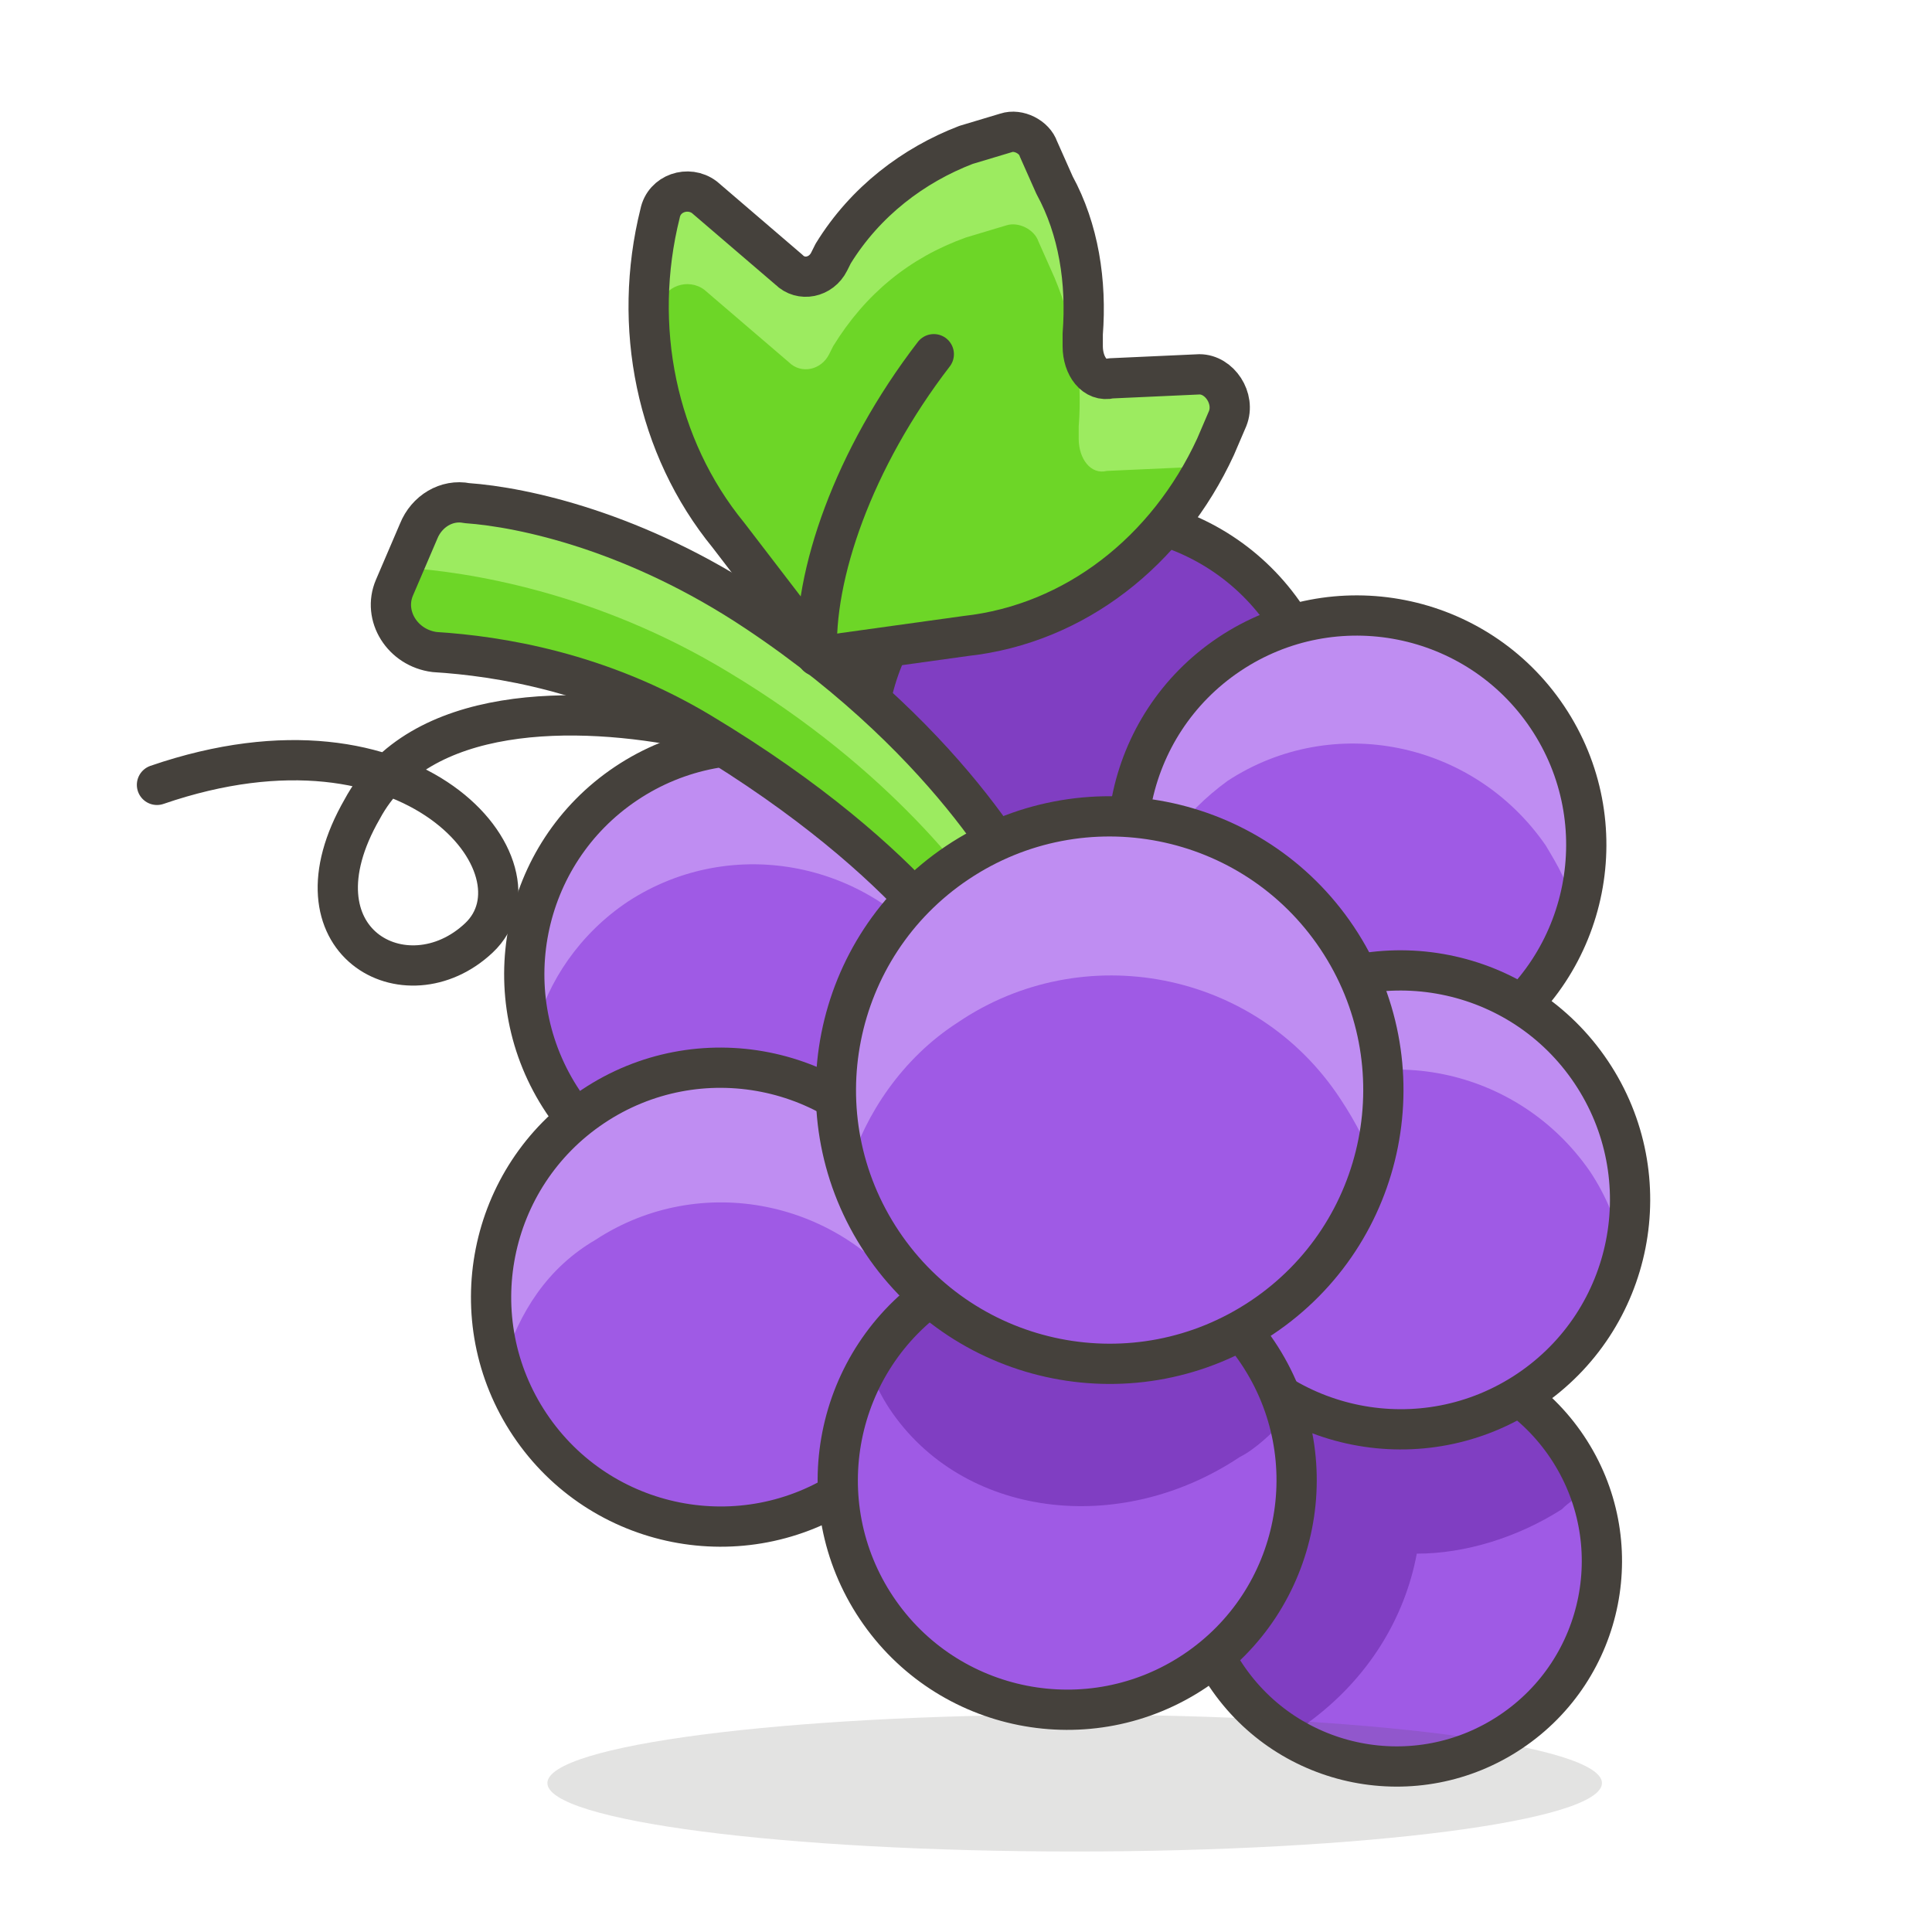
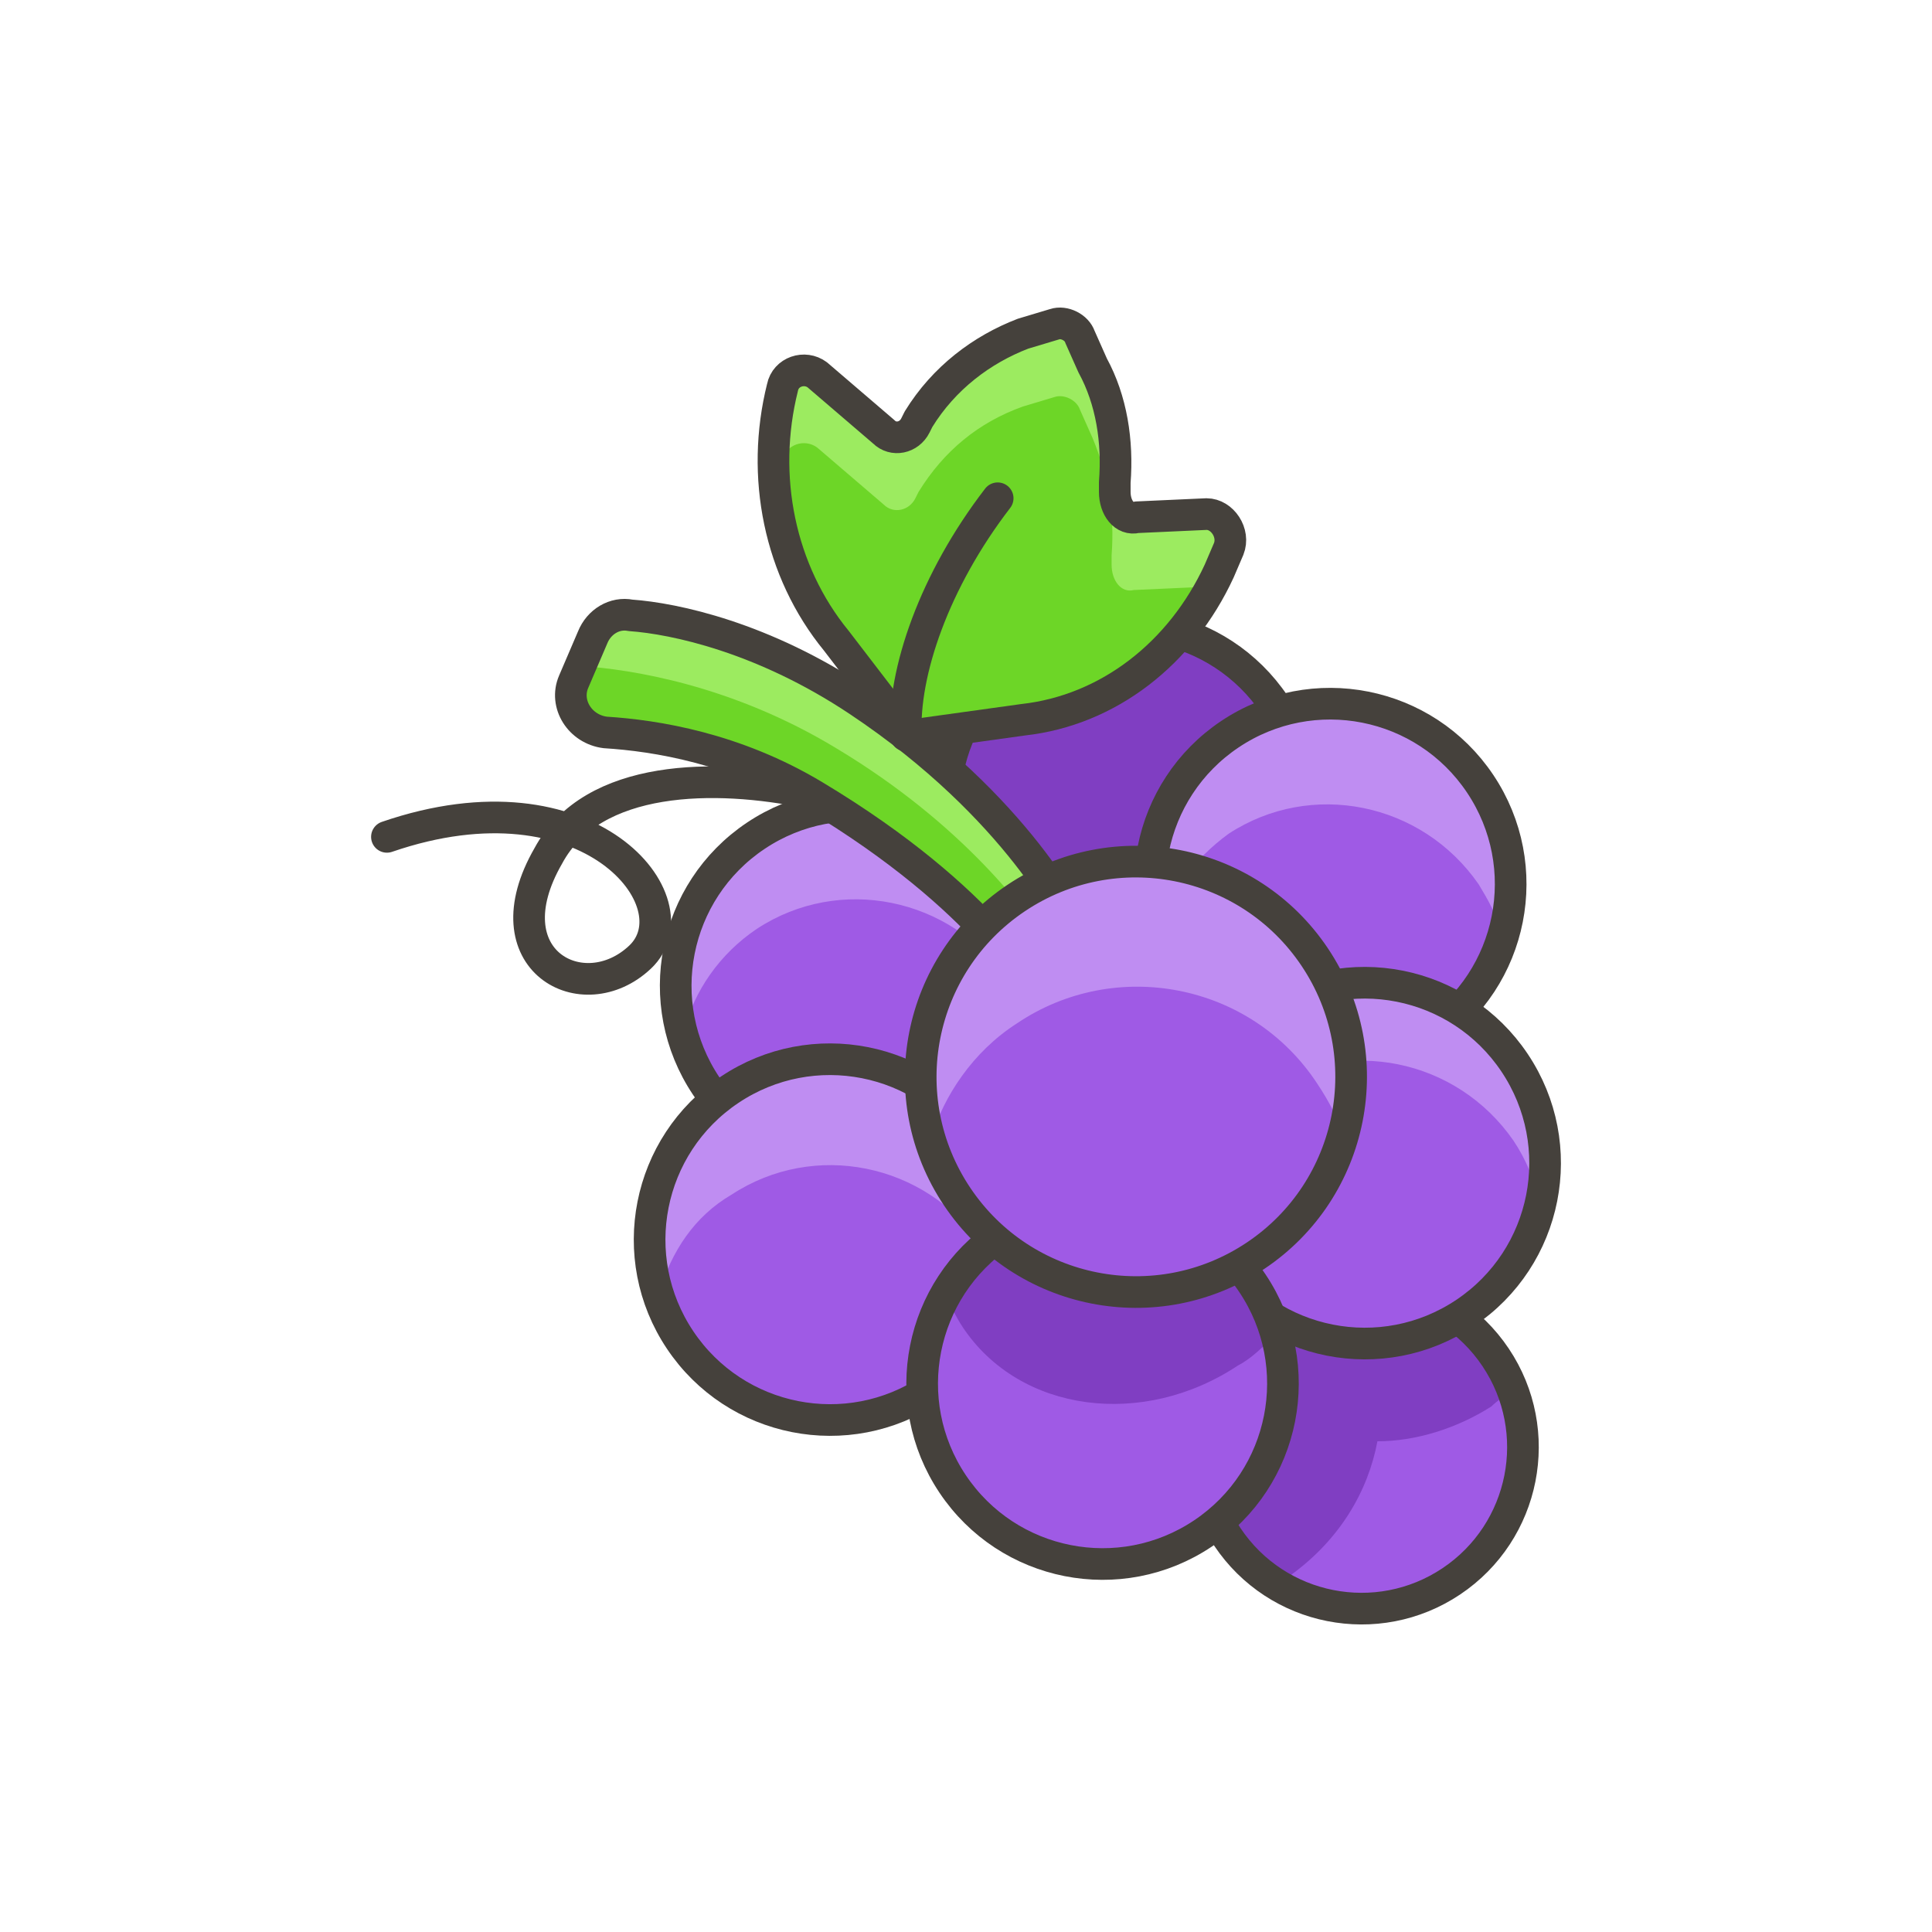
- <svg xmlns="http://www.w3.org/2000/svg" xml:space="preserve" id="Icons" x="0" y="0" version="1.1" viewBox="0 0 48 48">
-   <style>
-     .st3{fill:none;stroke:#45413c;stroke-linecap:round;stroke-linejoin:round;stroke-miterlimit:10}.st58{fill:#6dd627}.st67{fill:#9ceb60}.st78{fill:#9f5ae5}.st79{fill:#803ec2}.st81{fill:#bf8df2}
-   </style>
-   <g id="XMLID_12524_">
-     <path id="XMLID_12555_" d="M17.2 18.1c-2.9-.6-6.8-.6-8.2 2-1.9 3.3 1.1 4.9 2.9 3.2 1.8-1.7-1.6-6-8-3.8" class="st3" />
-     <circle id="XMLID_12554_" cx="34.7" cy="38.8" r="5.1" class="st78" transform="matrix(.8309 -.5565 .5565 .8309 -15.7263 25.8592)" />
-     <path id="XMLID_12553_" d="M39.4 37c-.2.2-.4.3-.6.5-1.1.7-2.4 1.1-3.6 1.1-.3 1.6-1.2 3.1-2.7 4.2-.2.2-.5.3-.8.4-.5-.4-1-.8-1.4-1.4-1.2-1.8-1.1-4 0-5.7.4-.5.8-1 1.4-1.4.7-.5 1.5-.8 2.3-.8 1.8-.2 3.7.6 4.8 2.2.3.2.5.5.6.9z" class="st79" />
-     <circle id="XMLID_12552_" cx="34.7" cy="38.8" r="5.1" class="st3" transform="matrix(.8309 -.5565 .5565 .8309 -15.7263 25.8592)" />
-     <circle id="XMLID_12551_" cx="27.2" cy="18.5" r="5.7" fill="#803ec2" stroke="#45413c" stroke-linecap="round" stroke-linejoin="round" stroke-miterlimit="10" transform="matrix(.8309 -.5565 .5565 .8309 -5.676 18.2724)" />
-     <ellipse id="XMLID_12550_" cx="26.7" cy="44.3" fill="#45413c" opacity=".15" rx="13.1" ry="1.7" />
-     <circle id="XMLID_12549_" cx="18.7" cy="24.2" r="5.7" class="st78" transform="rotate(-33.812 18.71682 24.15872)" />
-     <path id="XMLID_12548_" d="M15.6 22.4c2.6-1.7 6.1-1 7.9 1.6.4.5.6 1.1.8 1.7.4-1.5.2-3.2-.8-4.7-1.7-2.6-5.3-3.3-7.9-1.6-2.1 1.4-2.9 3.9-2.3 6.2.3-1.2 1.1-2.4 2.3-3.2z" class="st81" />
-     <circle id="XMLID_12547_" cx="18.7" cy="24.2" r="5.7" class="st3" transform="rotate(-33.812 18.71682 24.15872)" />
-     <circle id="XMLID_12546_" cx="17.9" cy="32.2" r="5.7" class="st78" transform="rotate(-33.812 17.94595 32.21157)" />
-     <path id="XMLID_12545_" d="M14.8 30.8c2.6-1.7 6.1-1 7.9 1.6.3.5.6 1 .7 1.5.5-1.6.3-3.3-.7-4.8-1.7-2.6-5.3-3.3-7.9-1.6-2.1 1.4-3 4-2.3 6.4.4-1.3 1.1-2.4 2.3-3.1z" class="st81" />
-     <circle id="XMLID_12544_" cx="17.9" cy="32.2" r="5.7" class="st3" transform="rotate(-33.812 17.94595 32.21157)" />
-     <circle id="XMLID_12543_" cx="33.7" cy="21" r="5.7" class="st78" transform="matrix(.8309 -.5565 .5565 .8309 -5.9779 22.2979)" />
-     <path id="XMLID_12542_" d="M30.5 19.4c2.6-1.7 6.1-1 7.9 1.6.3.5.6 1 .7 1.6.5-1.6.2-3.3-.7-4.8-1.7-2.6-5.3-3.3-7.9-1.6-2.1 1.4-3 4-2.3 6.3.4-1.2 1.2-2.3 2.3-3.1z" class="st81" />
-     <circle id="XMLID_12541_" cx="33.7" cy="21" r="5.7" class="st3" transform="matrix(.8309 -.5565 .5565 .8309 -5.9779 22.2979)" />
-     <circle id="XMLID_12540_" cx="34.8" cy="29.8" r="5.7" class="st78" transform="matrix(.8309 -.5565 .5565 .8309 -10.7008 24.4158)" />
-     <path id="XMLID_12539_" d="M31.6 27.5c2.6-1.7 6.1-1 7.9 1.6.4.6.7 1.3.8 2 .3-1.5.1-3-.8-4.4-1.7-2.6-5.3-3.3-7.9-1.6-2 1.3-2.9 3.7-2.4 5.9.4-1.4 1.2-2.7 2.4-3.5z" class="st81" />
-     <circle id="XMLID_12538_" cx="34.8" cy="29.8" r="5.7" class="st3" transform="matrix(.8309 -.5565 .5565 .8309 -10.7008 24.4158)" />
-     <circle id="XMLID_12537_" cx="26.5" cy="36.8" r="5.7" class="st78" transform="rotate(-33.812 26.47048 36.7657)" />
-     <path id="XMLID_12536_" d="M31.9 35.3c-.3.3-.7.7-1.1.9-3 2-6.9 1.5-8.7-1.2-.2-.3-.4-.7-.5-1 .4-.7 1-1.4 1.8-1.9 2.6-1.7 6.1-1 7.9 1.6.3.4.5 1 .6 1.6z" class="st79" />
-     <circle id="XMLID_12535_" cx="26.5" cy="36.8" r="5.7" class="st3" transform="rotate(-33.812 26.47048 36.7657)" />
-     <path id="XMLID_12534_" d="M25.6 22.3s-1.7-3.7-6.8-7.1c-3-2-5.8-2.6-7.2-2.7-.5-.1-1 .2-1.2.7l-.6 1.4c-.3.7.2 1.5 1 1.6 1.6.1 4.1.5 6.6 2 5.5 3.3 7 6.3 7 6.3l1.2-2.2z" class="st58" />
-     <path id="XMLID_12533_" d="M18.1 16.7c4 2.4 6.1 5.2 6.9 6.5l.5-.9s-1.7-3.7-6.8-7.1c-3-2-5.8-2.6-7.2-2.7-.5-.1-1 .2-1.2.7l-.3.9c1.6.1 4.8.6 8.1 2.6z" class="st67" />
-     <path id="XMLID_12532_" d="M25.6 22.3s-1.7-3.7-6.8-7.1c-3-2-5.8-2.6-7.2-2.7-.5-.1-1 .2-1.2.7l-.6 1.4c-.3.7.2 1.5 1 1.6 1.6.1 4.1.5 6.6 2 5.5 3.3 7 6.3 7 6.3l1.2-2.2z" class="st3" />
-     <circle id="XMLID_12531_" cx="27.6" cy="27.1" r="6.8" class="st78" transform="matrix(.8309 -.5565 .5565 .8309 -10.4455 19.925)" />
-     <path id="XMLID_12530_" d="M23.8 25.4c3.1-2.1 7.4-1.3 9.5 1.9.4.6.7 1.2.9 1.8.6-1.9.3-4-.9-5.8-2.1-3.1-6.3-4-9.5-1.9-2.6 1.7-3.6 4.8-2.7 7.6.4-1.3 1.3-2.7 2.7-3.6z" class="st81" />
-     <circle id="XMLID_12529_" cx="27.6" cy="27.1" r="6.8" class="st3" transform="matrix(.8309 -.5565 .5565 .8309 -10.4455 19.925)" />
-     <path id="XMLID_12528_" d="M16.4 5.3c.1-.5.7-.7 1.1-.4l2.1 1.8c.3.3.8.2 1-.2l.1-.2c.8-1.3 2-2.2 3.3-2.7l1-.3c.3-.1.7.1.8.4l.4.9c.6 1.1.8 2.4.7 3.7v.3c0 .5.3.9.7.8l2.2-.1c.5 0 .9.6.7 1.1l-.3.7c-1.2 2.6-3.5 4.4-6.2 4.7l-3.6.5-2.3-3c-1.8-2.2-2.4-5.2-1.7-8z" class="st58" />
-     <path id="XMLID_12527_" d="M16.4 7.6c.1-.5.7-.7 1.1-.4L19.6 9c.3.3.8.2 1-.2l.1-.2c.8-1.3 1.9-2.2 3.3-2.7l1-.3c.3-.1.7.1.8.4l.4.9c.5 1.2.7 2.4.6 3.7v.3c0 .5.3.9.7.8l2.2-.1h.1c.1-.2.2-.3.2-.5l.3-.7c.2-.5-.1-1.1-.7-1.1l-2.2.1c-.4 0-.8-.4-.7-.8v-.3c.3-1.3.1-2.6-.4-3.7l-.4-.9c-.2-.3-.5-.5-.8-.4l-1 .3c-1.3.4-2.5 1.4-3.3 2.7l-.1.2c-.2.4-.7.4-1 .2l-2.1-1.8c-.4-.3-1-.1-1.1.4-.3 1.1-.3 2.3-.2 3.4-.1-.4 0-.7.1-1.1z" class="st67" />
-     <path id="XMLID_12526_" d="M16.4 5.3c.1-.5.7-.7 1.1-.4l2.1 1.8c.3.3.8.2 1-.2l.1-.2c.8-1.3 2-2.2 3.3-2.7l1-.3c.3-.1.7.1.8.4l.4.9c.6 1.1.8 2.4.7 3.7v.3c0 .5.3.9.7.8l2.2-.1c.5 0 .9.6.7 1.1l-.3.7c-1.2 2.6-3.5 4.4-6.2 4.7l-3.6.5-2.3-3c-1.8-2.2-2.4-5.2-1.7-8z" class="st3" />
-     <path id="XMLID_12525_" d="M20.3 16.3c-.1-2 .9-4.9 2.9-7.5" class="st3" />
+ <svg xmlns="http://www.w3.org/2000/svg" width="100%" height="100%" viewBox="0 0 1024 1024" version="1.1" xml:space="preserve" style="fill-rule:evenodd;clip-rule:evenodd;stroke-linecap:round;stroke-linejoin:round;stroke-miterlimit:10;">
+   <g id="Layer-5">
+     </g>
+   <g id="Layer-6">
+     </g>
+   <g id="Layer-7">
+     </g>
+   <g id="Layer-8">
+     </g>
+   <g id="Layer-9">
+     </g>
+   <g id="Layer-10">
+     </g>
+   <g id="Layer-11">
+     </g>
+   <g id="Layer-4">
+     </g>
+   <g id="Layer-2">
+     </g>
+   <g id="Layer-3">
+     <g id="XMLID_12555_" transform="matrix(16.7727,0,0,16.7727,139.662,116.488)">
+       <path d="M17.2,18.1C14.3,17.5 10.4,17.5 9,20.1C7.1,23.4 10.1,25 11.9,23.3C13.7,21.6 10.3,17.3 3.9,19.5" style="fill:none;fill-rule:nonzero;stroke:rgb(69,65,60);stroke-width:1px;" />
+     </g>
+     <g id="XMLID_12554_" transform="matrix(13.9364,-9.33401,9.33401,13.9364,-124.11,550.216)">
+       <circle cx="34.7" cy="38.8" r="5.1" style="fill:rgb(159,90,229);" />
+     </g>
+     <g id="XMLID_12553_" transform="matrix(16.7727,0,0,16.7727,139.662,116.488)">
+       <path d="M39.4,37C39.2,37.2 39,37.3 38.8,37.5C37.7,38.2 36.4,38.6 35.2,38.6C34.9,40.2 34,41.7 32.5,42.8C32.3,43 32,43.1 31.7,43.2C31.2,42.8 30.7,42.4 30.3,41.8C29.1,40 29.2,37.8 30.3,36.1C30.7,35.6 31.1,35.1 31.7,34.7C32.4,34.2 33.2,33.9 34,33.9C35.8,33.7 37.7,34.5 38.8,36.1C39.1,36.3 39.3,36.6 39.4,37Z" style="fill:rgb(128,62,194);fill-rule:nonzero;" />
+     </g>
+     <g id="XMLID_12552_" transform="matrix(13.9364,-9.33401,9.33401,13.9364,-124.11,550.216)">
+       <circle cx="34.7" cy="38.8" r="5.1" style="fill:none;stroke:rgb(69,65,60);stroke-width:1px;" />
+     </g>
+     <g id="XMLID_12551_" transform="matrix(13.9364,-9.33401,9.33401,13.9364,44.4603,422.965)">
+       <circle cx="27.2" cy="18.5" r="5.7" style="fill:rgb(128,62,194);stroke:rgb(69,65,60);stroke-width:1px;" />
+     </g>
+     <g id="XMLID_12549_" transform="matrix(13.9359,-9.3335,9.3335,13.9359,-32.7273,359.715)">
+       <circle cx="18.7" cy="24.2" r="5.7" style="fill:rgb(159,90,229);" />
+     </g>
+     <g id="XMLID_12548_" transform="matrix(16.7727,0,0,16.7727,139.662,116.488)">
+       <path d="M15.6,22.4C18.2,20.7 21.7,21.4 23.5,24C23.9,24.5 24.1,25.1 24.3,25.7C24.7,24.2 24.5,22.5 23.5,21C21.8,18.4 18.2,17.7 15.6,19.4C13.5,20.8 12.7,23.3 13.3,25.6C13.6,24.4 14.4,23.2 15.6,22.4Z" style="fill:rgb(191,141,242);fill-rule:nonzero;" />
+     </g>
+     <g id="XMLID_12547_" transform="matrix(13.9359,-9.3335,9.3335,13.9359,-32.7273,359.715)">
+       <circle cx="18.7" cy="24.2" r="5.7" style="fill:none;stroke:rgb(69,65,60);stroke-width:1px;" />
+     </g>
+     <g id="XMLID_12546_" transform="matrix(13.9359,-9.3335,9.3335,13.9359,-110.075,375.364)">
+       <circle cx="17.9" cy="32.2" r="5.7" style="fill:rgb(159,90,229);" />
+     </g>
+     <g id="XMLID_12545_" transform="matrix(16.7727,0,0,16.7727,139.662,116.488)">
+       <path d="M14.8,30.8C17.4,29.1 20.9,29.8 22.7,32.4C23,32.9 23.3,33.4 23.4,33.9C23.9,32.3 23.7,30.6 22.7,29.1C21,26.5 17.4,25.8 14.8,27.5C12.7,28.9 11.8,31.5 12.5,33.9C12.9,32.6 13.6,31.5 14.8,30.8Z" style="fill:rgb(191,141,242);fill-rule:nonzero;" />
+     </g>
+     <g id="XMLID_12544_" transform="matrix(13.9359,-9.3335,9.3335,13.9359,-110.075,375.364)">
+       <circle cx="17.9" cy="32.2" r="5.7" style="fill:none;stroke:rgb(69,65,60);stroke-width:1px;" />
+     </g>
+     <g id="XMLID_12543_" transform="matrix(13.9364,-9.33401,9.33401,13.9364,39.3967,490.484)">
+       <circle cx="33.7" cy="21" r="5.7" style="fill:rgb(159,90,229);" />
+     </g>
+     <g id="XMLID_12542_" transform="matrix(16.7727,0,0,16.7727,139.662,116.488)">
+       <path d="M30.5,19.4C33.1,17.7 36.6,18.4 38.4,21C38.7,21.5 39,22 39.1,22.6C39.6,21 39.3,19.3 38.4,17.8C36.7,15.2 33.1,14.5 30.5,16.2C28.4,17.6 27.5,20.2 28.2,22.5C28.6,21.3 29.4,20.2 30.5,19.4Z" style="fill:rgb(191,141,242);fill-rule:nonzero;" />
+     </g>
+     <g id="XMLID_12541_" transform="matrix(13.9364,-9.33401,9.33401,13.9364,39.3967,490.484)">
+       <circle cx="33.7" cy="21" r="5.7" style="fill:none;stroke:rgb(69,65,60);stroke-width:1px;" />
+     </g>
+     <g id="XMLID_12540_" transform="matrix(13.9364,-9.33401,9.33401,13.9364,-39.8191,526.007)">
+       <circle cx="34.8" cy="29.8" r="5.7" style="fill:rgb(159,90,229);" />
+     </g>
+     <g id="XMLID_12539_" transform="matrix(16.7727,0,0,16.7727,139.662,116.488)">
+       <path d="M31.6,27.5C34.2,25.8 37.7,26.5 39.5,29.1C39.9,29.7 40.2,30.4 40.3,31.1C40.6,29.6 40.4,28.1 39.5,26.7C37.8,24.1 34.2,23.4 31.6,25.1C29.6,26.4 28.7,28.8 29.2,31C29.6,29.6 30.4,28.3 31.6,27.5Z" style="fill:rgb(191,141,242);fill-rule:nonzero;" />
+     </g>
+     <g id="XMLID_12538_" transform="matrix(13.9364,-9.33401,9.33401,13.9364,-39.8191,526.007)">
+       <circle cx="34.8" cy="29.8" r="5.7" style="fill:none;stroke:rgb(69,65,60);stroke-width:1px;" />
+     </g>
+     <g id="XMLID_12537_" transform="matrix(13.9359,-9.3335,9.3335,13.9359,-128.399,467.847)">
+       <circle cx="26.5" cy="36.8" r="5.7" style="fill:rgb(159,90,229);" />
+     </g>
+     <g id="XMLID_12536_" transform="matrix(16.7727,0,0,16.7727,139.662,116.488)">
+       <path d="M31.9,35.3C31.6,35.6 31.2,36 30.8,36.2C27.8,38.2 23.9,37.7 22.1,35C21.9,34.7 21.7,34.3 21.6,34C22,33.3 22.6,32.6 23.4,32.1C26,30.4 29.5,31.1 31.3,33.7C31.6,34.1 31.8,34.7 31.9,35.3Z" style="fill:rgb(128,62,194);fill-rule:nonzero;" />
+     </g>
+     <g id="XMLID_12535_" transform="matrix(13.9359,-9.3335,9.3335,13.9359,-128.399,467.847)">
+       <circle cx="26.5" cy="36.8" r="5.7" style="fill:none;stroke:rgb(69,65,60);stroke-width:1px;" />
+     </g>
+     <g id="XMLID_12534_" transform="matrix(16.7727,0,0,16.7727,139.662,116.488)">
+       <path d="M25.6,22.3C25.6,22.3 23.9,18.6 18.8,15.2C15.8,13.2 13,12.6 11.6,12.5C11.1,12.4 10.6,12.7 10.4,13.2L9.8,14.6C9.5,15.3 10,16.1 10.8,16.2C12.4,16.3 14.9,16.7 17.4,18.2C22.9,21.5 24.4,24.5 24.4,24.5L25.6,22.3Z" style="fill:rgb(109,214,39);fill-rule:nonzero;" />
+     </g>
+     <g id="XMLID_12533_" transform="matrix(16.7727,0,0,16.7727,139.662,116.488)">
+       <path d="M18.1,16.7C22.1,19.1 24.2,21.9 25,23.2L25.5,22.3C25.5,22.3 23.8,18.6 18.7,15.2C15.7,13.2 12.9,12.6 11.5,12.5C11,12.4 10.5,12.7 10.3,13.2L10,14.1C11.6,14.2 14.8,14.7 18.1,16.7Z" style="fill:rgb(156,235,96);fill-rule:nonzero;" />
+     </g>
+     <g id="XMLID_12532_" transform="matrix(16.7727,0,0,16.7727,139.662,116.488)">
+       <path d="M25.6,22.3C25.6,22.3 23.9,18.6 18.8,15.2C15.8,13.2 13,12.6 11.6,12.5C11.1,12.4 10.6,12.7 10.4,13.2L9.8,14.6C9.5,15.3 10,16.1 10.8,16.2C12.4,16.3 14.9,16.7 17.4,18.2C22.9,21.5 24.4,24.5 24.4,24.5L25.6,22.3Z" style="fill:none;fill-rule:nonzero;stroke:rgb(69,65,60);stroke-width:1px;" />
+     </g>
+     <g id="XMLID_12531_" transform="matrix(13.9364,-9.33401,9.33401,13.9364,-35.537,450.684)">
+       <circle cx="27.6" cy="27.1" r="6.8" style="fill:rgb(159,90,229);" />
+     </g>
+     <g id="XMLID_12530_" transform="matrix(16.7727,0,0,16.7727,139.662,116.488)">
+       <path d="M23.8,25.4C26.9,23.3 31.2,24.1 33.3,27.3C33.7,27.9 34,28.5 34.2,29.1C34.8,27.2 34.5,25.1 33.3,23.3C31.2,20.2 27,19.3 23.8,21.4C21.2,23.1 20.2,26.2 21.1,29C21.5,27.7 22.4,26.3 23.8,25.4Z" style="fill:rgb(191,141,242);fill-rule:nonzero;" />
+     </g>
+     <g id="XMLID_12529_" transform="matrix(13.9364,-9.33401,9.33401,13.9364,-35.537,450.684)">
+       <circle cx="27.6" cy="27.1" r="6.8" style="fill:none;stroke:rgb(69,65,60);stroke-width:1px;" />
+     </g>
+     <g id="XMLID_12528_" transform="matrix(16.7727,0,0,16.7727,139.662,116.488)">
+       <path d="M16.4,5.3C16.5,4.8 17.1,4.6 17.5,4.9L19.6,6.7C19.9,7 20.4,6.9 20.6,6.5L20.7,6.3C21.5,5 22.7,4.1 24,3.6L25,3.3C25.3,3.2 25.7,3.4 25.8,3.7L26.2,4.6C26.8,5.7 27,7 26.9,8.3L26.9,8.6C26.9,9.1 27.2,9.5 27.6,9.4L29.8,9.3C30.3,9.3 30.7,9.9 30.5,10.4L30.2,11.1C29,13.7 26.7,15.5 24,15.8L20.4,16.3L18.1,13.3C16.3,11.1 15.7,8.1 16.4,5.3Z" style="fill:rgb(109,214,39);fill-rule:nonzero;" />
+     </g>
+     <g id="XMLID_12527_" transform="matrix(16.7727,0,0,16.7727,139.662,116.488)">
+       <path d="M16.4,7.6C16.5,7.1 17.1,6.9 17.5,7.2L19.6,9C19.9,9.3 20.4,9.2 20.6,8.8L20.7,8.6C21.5,7.3 22.6,6.4 24,5.9L25,5.6C25.3,5.5 25.7,5.7 25.8,6L26.2,6.9C26.7,8.1 26.9,9.3 26.8,10.6L26.8,10.9C26.8,11.4 27.1,11.8 27.5,11.7L29.7,11.6L29.8,11.6C29.9,11.4 30,11.3 30,11.1L30.3,10.4C30.5,9.9 30.2,9.3 29.6,9.3L27.4,9.4C27,9.4 26.6,9 26.7,8.6L26.7,8.3C27,7 26.8,5.7 26.3,4.6L25.9,3.7C25.7,3.4 25.4,3.2 25.1,3.3L24.1,3.6C22.8,4 21.6,5 20.8,6.3L20.7,6.5C20.5,6.9 20,6.9 19.7,6.7L17.6,4.9C17.2,4.6 16.6,4.8 16.5,5.3C16.2,6.4 16.2,7.6 16.3,8.7C16.2,8.3 16.3,8 16.4,7.6Z" style="fill:rgb(156,235,96);fill-rule:nonzero;" />
+     </g>
+     <g id="XMLID_12526_" transform="matrix(16.7727,0,0,16.7727,139.662,116.488)">
+       <path d="M16.4,5.3C16.5,4.8 17.1,4.6 17.5,4.9L19.6,6.7C19.9,7 20.4,6.9 20.6,6.5L20.7,6.3C21.5,5 22.7,4.1 24,3.6L25,3.3C25.3,3.2 25.7,3.4 25.8,3.7L26.2,4.6C26.8,5.7 27,7 26.9,8.3L26.9,8.6C26.9,9.1 27.2,9.5 27.6,9.4L29.8,9.3C30.3,9.3 30.7,9.9 30.5,10.4L30.2,11.1C29,13.7 26.7,15.5 24,15.8L20.4,16.3L18.1,13.3C16.3,11.1 15.7,8.1 16.4,5.3Z" style="fill:none;fill-rule:nonzero;stroke:rgb(69,65,60);stroke-width:1px;" />
+     </g>
+     <g id="XMLID_12525_" transform="matrix(16.7727,0,0,16.7727,139.662,116.488)">
+       <path d="M20.3,16.3C20.2,14.3 21.2,11.4 23.2,8.8" style="fill:none;fill-rule:nonzero;stroke:rgb(69,65,60);stroke-width:1px;" />
+     </g>
  </g>
</svg>
